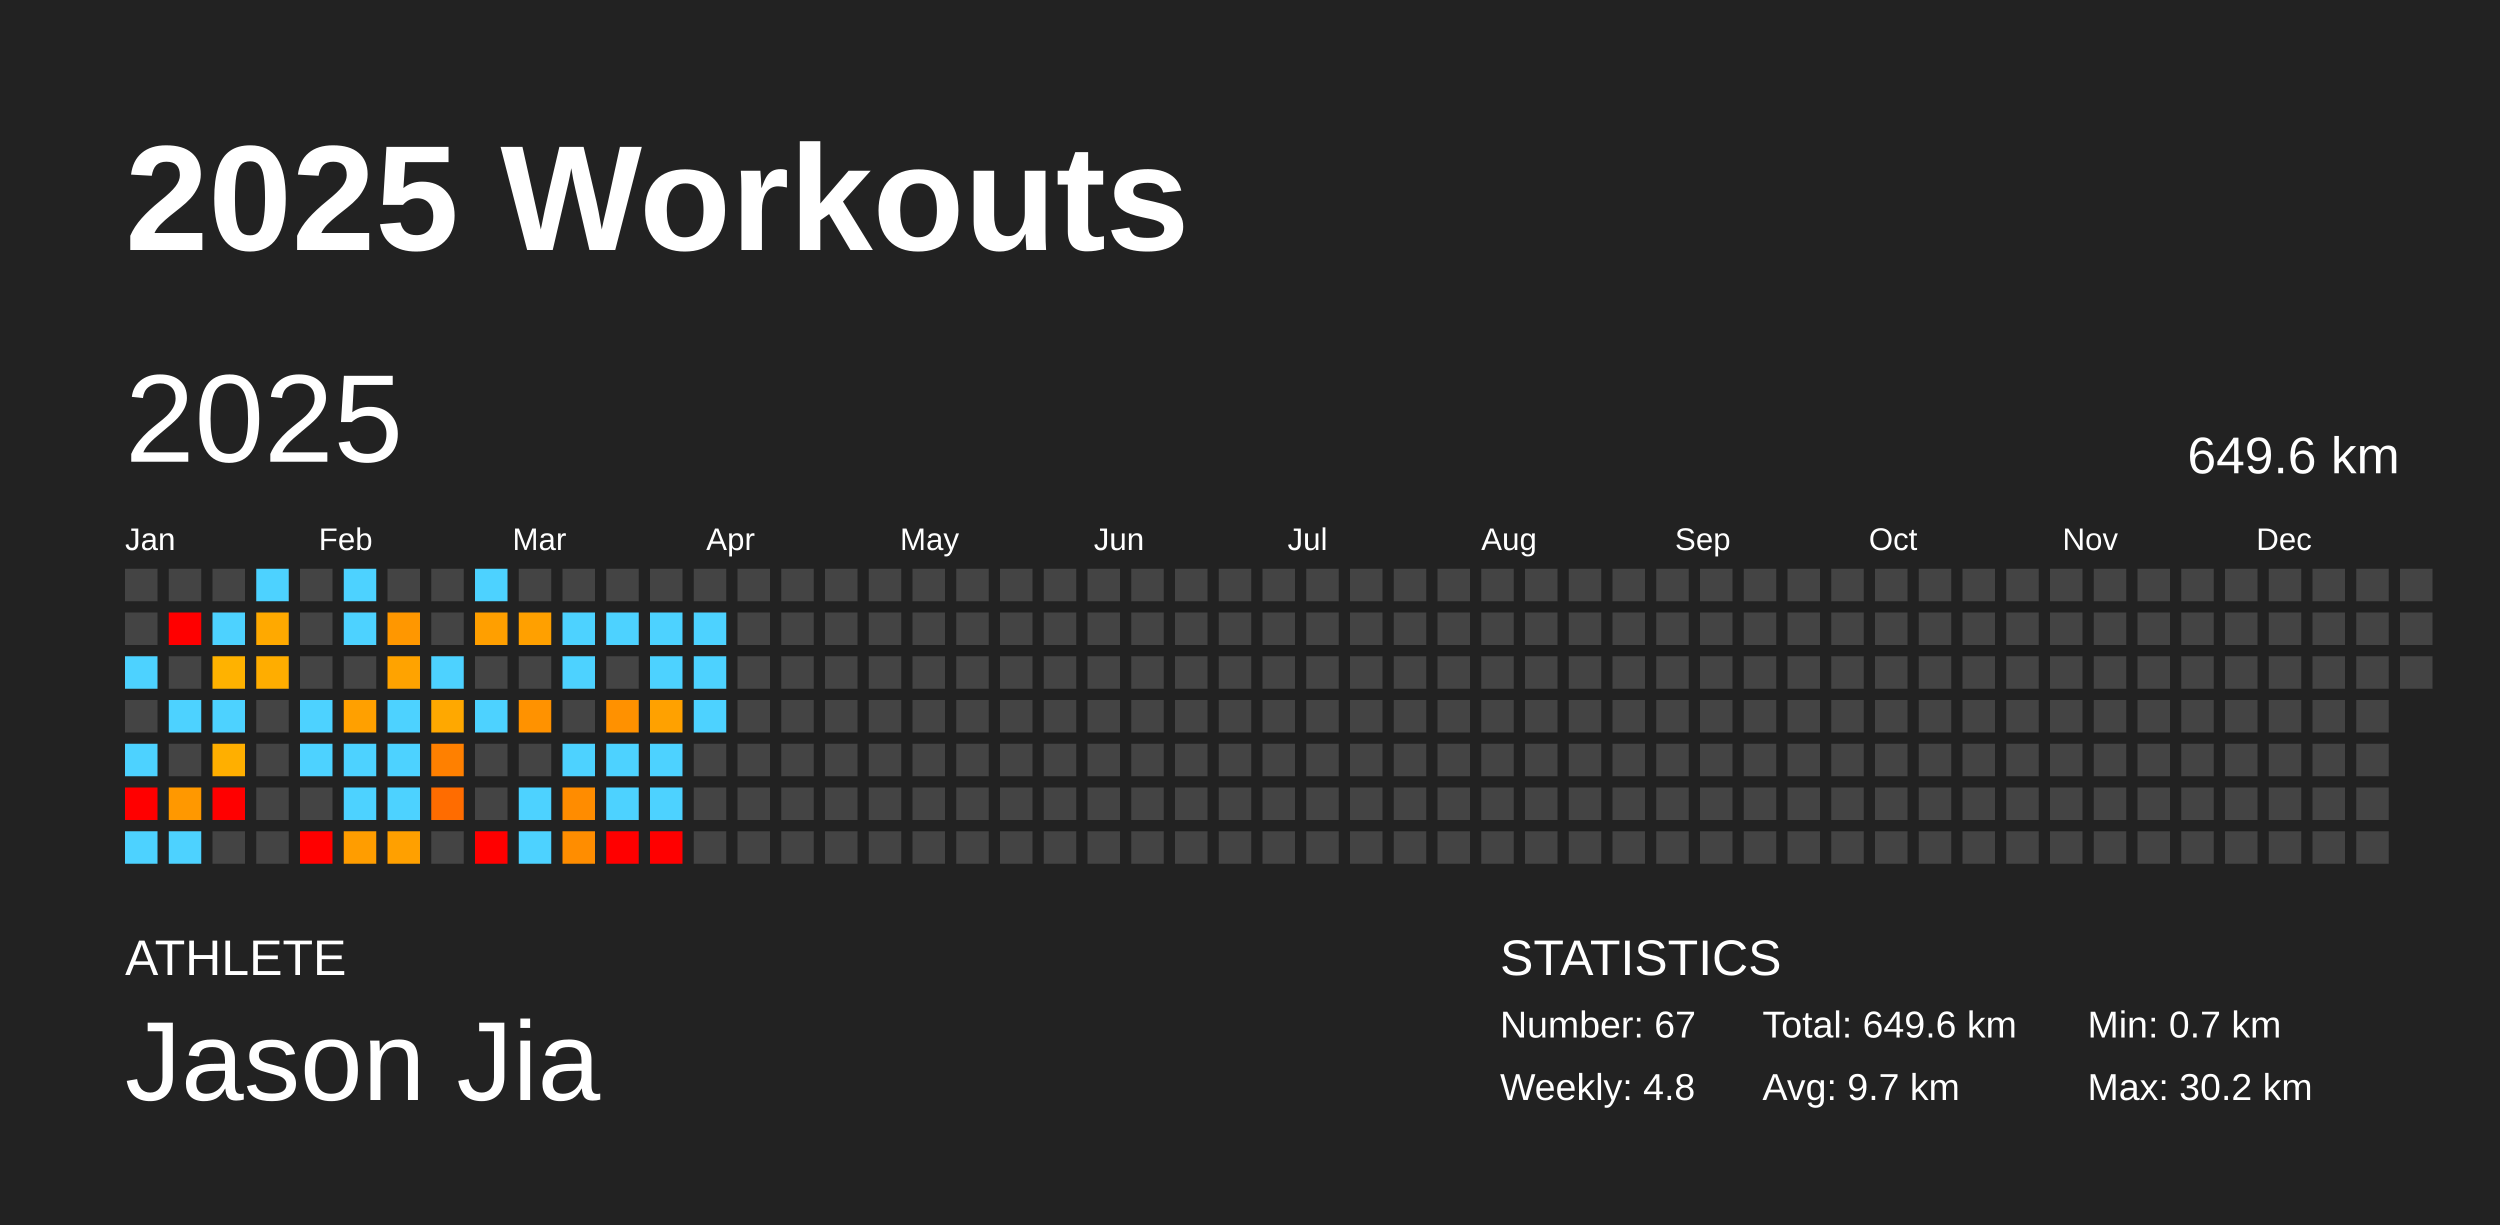
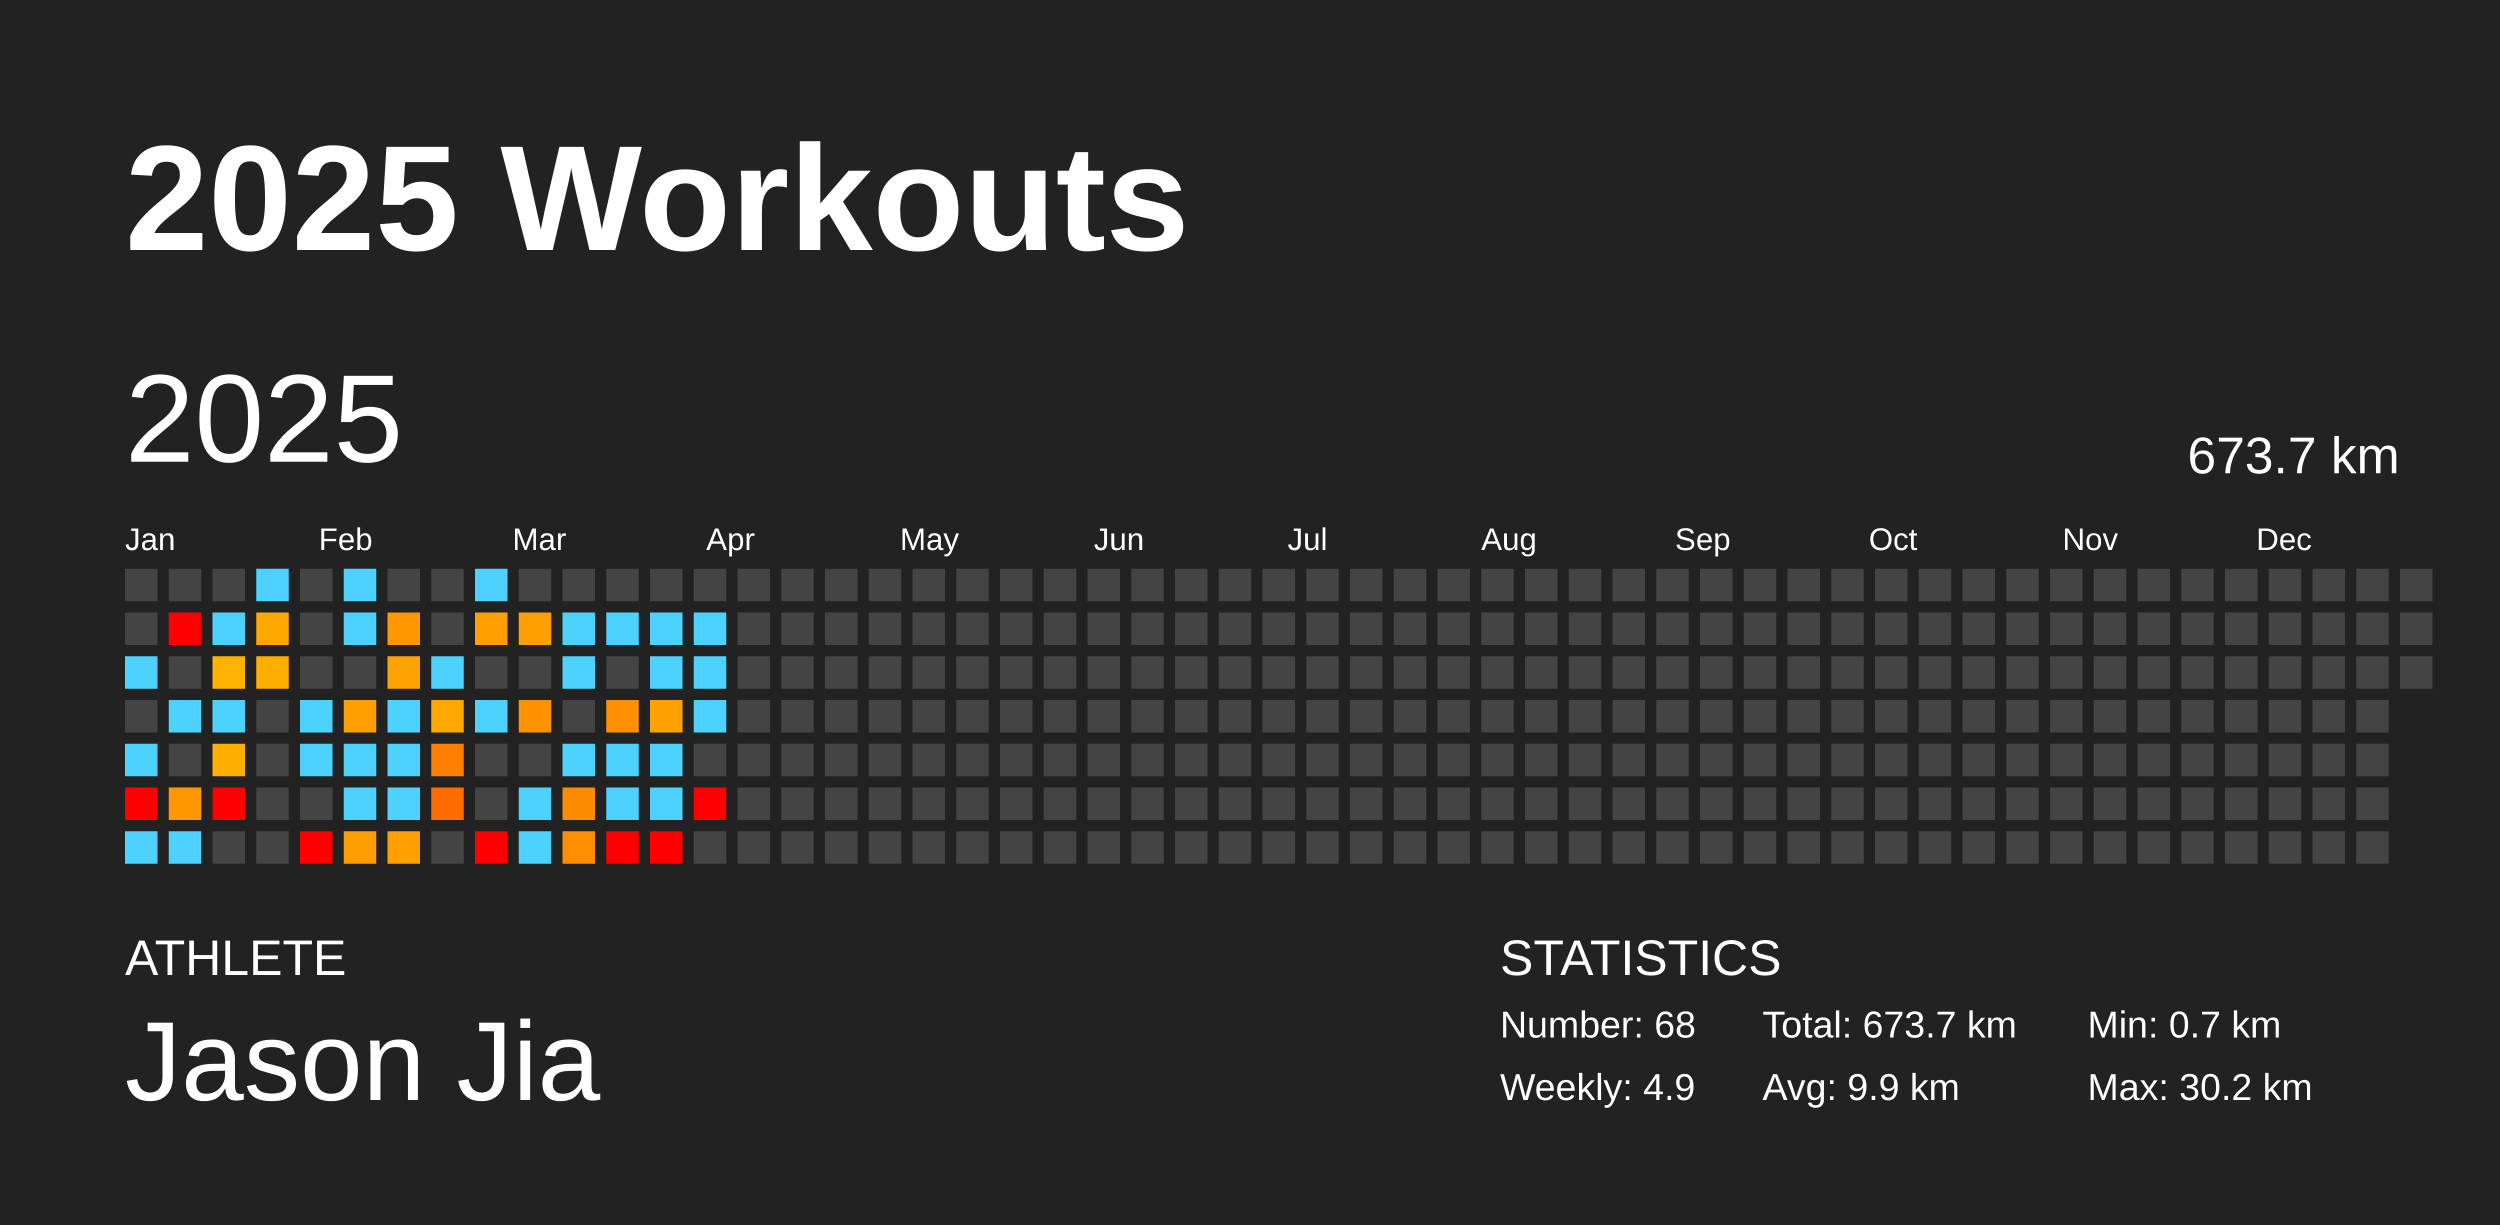
<svg xmlns="http://www.w3.org/2000/svg" baseProfile="full" height="98mm" version="1.1" viewBox="0,0,200,98" width="200mm">
  <defs />
  <rect fill="#222222" height="98" width="200" x="0" y="0" />
  <text fill="#FFFFFF" style="font-size:12px; font-family:Arial; font-weight:bold;" x="10" y="20">2025 Workouts</text>
  <text fill="#FFFFFF" style="font-size:4px; font-family:Arial" x="10" y="78">ATHLETE</text>
  <text fill="#FFFFFF" style="font-size:9px; font-family:Arial" x="10" y="88">Jason Jia</text>
  <text fill="#FFFFFF" style="font-size:4px; font-family:Arial" x="120" y="78">STATISTICS</text>
-   <text fill="#FFFFFF" style="font-size:3px; font-family:Arial" x="120" y="83">Number: 67</text>
-   <text fill="#FFFFFF" style="font-size:3px; font-family:Arial" x="120" y="88">Weekly: 4.8</text>
-   <text fill="#FFFFFF" style="font-size:3px; font-family:Arial" x="141" y="83">Total: 649.6 km</text>
-   <text fill="#FFFFFF" style="font-size:3px; font-family:Arial" x="141" y="88">Avg: 9.7 km</text>
+   <text fill="#FFFFFF" style="font-size:3px; font-family:Arial" x="120" y="83">Number: 68</text>
+   <text fill="#FFFFFF" style="font-size:3px; font-family:Arial" x="120" y="88">Weekly: 4.9</text>
+   <text fill="#FFFFFF" style="font-size:3px; font-family:Arial" x="141" y="83">Total: 673.7 km</text>
+   <text fill="#FFFFFF" style="font-size:3px; font-family:Arial" x="141" y="88">Avg: 9.9 km</text>
  <text fill="#FFFFFF" style="font-size:3px; font-family:Arial" x="167" y="83">Min: 0.7 km</text>
  <text fill="#FFFFFF" style="font-size:3px; font-family:Arial" x="167" y="88">Max: 30.2 km</text>
  <text dominant-baseline="hanging" fill="#FFFFFF" style="font-size:10.0px; font-family:Arial;" x="10" y="30">2025</text>
-   <text dominant-baseline="hanging" fill="#FFFFFF" style="font-size:4.125px; font-family:Arial;" x="175" y="35">649.6 km</text>
+   <text dominant-baseline="hanging" fill="#FFFFFF" style="font-size:4.125px; font-family:Arial;" x="175" y="35">673.7 km</text>
  <text fill="#FFFFFF" style="font-size:2.5px; font-family:Arial" x="10.0" y="44">Jan</text>
  <text fill="#FFFFFF" style="font-size:2.5px; font-family:Arial" x="25.5" y="44">Feb</text>
  <text fill="#FFFFFF" style="font-size:2.5px; font-family:Arial" x="41.0" y="44">Mar</text>
  <text fill="#FFFFFF" style="font-size:2.5px; font-family:Arial" x="56.5" y="44">Apr</text>
  <text fill="#FFFFFF" style="font-size:2.5px; font-family:Arial" x="72.0" y="44">May</text>
  <text fill="#FFFFFF" style="font-size:2.5px; font-family:Arial" x="87.5" y="44">Jun</text>
  <text fill="#FFFFFF" style="font-size:2.5px; font-family:Arial" x="103.0" y="44">Jul</text>
  <text fill="#FFFFFF" style="font-size:2.5px; font-family:Arial" x="118.5" y="44">Aug</text>
  <text fill="#FFFFFF" style="font-size:2.5px; font-family:Arial" x="134.0" y="44">Sep</text>
  <text fill="#FFFFFF" style="font-size:2.5px; font-family:Arial" x="149.5" y="44">Oct</text>
  <text fill="#FFFFFF" style="font-size:2.5px; font-family:Arial" x="165.0" y="44">Nov</text>
  <text fill="#FFFFFF" style="font-size:2.5px; font-family:Arial" x="180.5" y="44">Dec</text>
  <rect fill="#444444" height="2.6" width="2.6" x="10.0" y="45.5" />
  <rect fill="#444444" height="2.6" width="2.6" x="10.0" y="49.0" />
  <rect fill="#4dd2ff" height="2.6" width="2.6" x="10.0" y="52.5" />
  <rect fill="#444444" height="2.6" width="2.6" x="10.0" y="56.0" />
  <rect fill="#4dd2ff" height="2.6" width="2.6" x="10.0" y="59.5" />
  <rect fill="red" height="2.6" width="2.6" x="10.0" y="63.0" />
  <rect fill="#4dd2ff" height="2.6" width="2.6" x="10.0" y="66.5" />
  <rect fill="#444444" height="2.6" width="2.6" x="13.5" y="45.5" />
  <rect fill="red" height="2.6" width="2.6" x="13.5" y="49.0" />
  <rect fill="#444444" height="2.6" width="2.6" x="13.5" y="52.5" />
  <rect fill="#4dd2ff" height="2.6" width="2.6" x="13.5" y="56.0" />
  <rect fill="#444444" height="2.6" width="2.6" x="13.5" y="59.5" />
  <rect fill="#ff9800" height="2.6" width="2.6" x="13.5" y="63.0" />
  <rect fill="#4dd2ff" height="2.6" width="2.6" x="13.5" y="66.5" />
  <rect fill="#444444" height="2.6" width="2.6" x="17.0" y="45.5" />
  <rect fill="#4dd2ff" height="2.6" width="2.6" x="17.0" y="49.0" />
  <rect fill="#ffb200" height="2.6" width="2.6" x="17.0" y="52.5" />
  <rect fill="#4dd2ff" height="2.6" width="2.6" x="17.0" y="56.0" />
  <rect fill="#ffaf00" height="2.6" width="2.6" x="17.0" y="59.5" />
  <rect fill="red" height="2.6" width="2.6" x="17.0" y="63.0" />
  <rect fill="#444444" height="2.6" width="2.6" x="17.0" y="66.5" />
  <rect fill="#4dd2ff" height="2.6" width="2.6" x="20.5" y="45.5" />
  <rect fill="#ffa900" height="2.6" width="2.6" x="20.5" y="49.0" />
  <rect fill="#ffad00" height="2.6" width="2.6" x="20.5" y="52.5" />
  <rect fill="#444444" height="2.6" width="2.6" x="20.5" y="56.0" />
  <rect fill="#444444" height="2.6" width="2.6" x="20.5" y="59.5" />
  <rect fill="#444444" height="2.6" width="2.6" x="20.5" y="63.0" />
  <rect fill="#444444" height="2.6" width="2.6" x="20.5" y="66.5" />
  <rect fill="#444444" height="2.6" width="2.6" x="24.0" y="45.5" />
  <rect fill="#444444" height="2.6" width="2.6" x="24.0" y="49.0" />
  <rect fill="#444444" height="2.6" width="2.6" x="24.0" y="52.5" />
  <rect fill="#4dd2ff" height="2.6" width="2.6" x="24.0" y="56.0" />
  <rect fill="#4dd2ff" height="2.6" width="2.6" x="24.0" y="59.5" />
  <rect fill="#444444" height="2.6" width="2.6" x="24.0" y="63.0" />
  <rect fill="red" height="2.6" width="2.6" x="24.0" y="66.5" />
  <rect fill="#4dd2ff" height="2.6" width="2.6" x="27.5" y="45.5" />
  <rect fill="#4dd2ff" height="2.6" width="2.6" x="27.5" y="49.0" />
  <rect fill="#444444" height="2.6" width="2.6" x="27.5" y="52.5" />
  <rect fill="#ffa000" height="2.6" width="2.6" x="27.5" y="56.0" />
  <rect fill="#4dd2ff" height="2.6" width="2.6" x="27.5" y="59.5" />
  <rect fill="#4dd2ff" height="2.6" width="2.6" x="27.5" y="63.0" />
  <rect fill="#ff9d00" height="2.6" width="2.6" x="27.5" y="66.5" />
  <rect fill="#444444" height="2.6" width="2.6" x="31.0" y="45.5" />
  <rect fill="#ff9700" height="2.6" width="2.6" x="31.0" y="49.0" />
  <rect fill="#ffa300" height="2.6" width="2.6" x="31.0" y="52.5" />
  <rect fill="#4dd2ff" height="2.6" width="2.6" x="31.0" y="56.0" />
  <rect fill="#4dd2ff" height="2.6" width="2.6" x="31.0" y="59.5" />
  <rect fill="#4dd2ff" height="2.6" width="2.6" x="31.0" y="63.0" />
  <rect fill="#ffa000" height="2.6" width="2.6" x="31.0" y="66.5" />
  <rect fill="#444444" height="2.6" width="2.6" x="34.5" y="45.5" />
  <rect fill="#444444" height="2.6" width="2.6" x="34.5" y="49.0" />
  <rect fill="#4dd2ff" height="2.6" width="2.6" x="34.5" y="52.5" />
  <rect fill="#ffa800" height="2.6" width="2.6" x="34.5" y="56.0" />
  <rect fill="#ff8000" height="2.6" width="2.6" x="34.5" y="59.5" />
  <rect fill="#ff6c00" height="2.6" width="2.6" x="34.5" y="63.0" />
  <rect fill="#444444" height="2.6" width="2.6" x="34.5" y="66.5" />
  <rect fill="#4dd2ff" height="2.6" width="2.6" x="38.0" y="45.5" />
  <rect fill="#ff9f00" height="2.6" width="2.6" x="38.0" y="49.0" />
  <rect fill="#444444" height="2.6" width="2.6" x="38.0" y="52.5" />
  <rect fill="#4dd2ff" height="2.6" width="2.6" x="38.0" y="56.0" />
  <rect fill="#444444" height="2.6" width="2.6" x="38.0" y="59.5" />
  <rect fill="#444444" height="2.6" width="2.6" x="38.0" y="63.0" />
  <rect fill="red" height="2.6" width="2.6" x="38.0" y="66.5" />
  <rect fill="#444444" height="2.6" width="2.6" x="41.5" y="45.5" />
  <rect fill="#ffa000" height="2.6" width="2.6" x="41.5" y="49.0" />
  <rect fill="#444444" height="2.6" width="2.6" x="41.5" y="52.5" />
  <rect fill="#ff9200" height="2.6" width="2.6" x="41.5" y="56.0" />
  <rect fill="#444444" height="2.6" width="2.6" x="41.5" y="59.5" />
  <rect fill="#4dd2ff" height="2.6" width="2.6" x="41.5" y="63.0" />
  <rect fill="#4dd2ff" height="2.6" width="2.6" x="41.5" y="66.5" />
  <rect fill="#444444" height="2.6" width="2.6" x="45.0" y="45.5" />
  <rect fill="#4dd2ff" height="2.6" width="2.6" x="45.0" y="49.0" />
  <rect fill="#4dd2ff" height="2.6" width="2.6" x="45.0" y="52.5" />
  <rect fill="#444444" height="2.6" width="2.6" x="45.0" y="56.0" />
  <rect fill="#4dd2ff" height="2.6" width="2.6" x="45.0" y="59.5" />
  <rect fill="#ff8c00" height="2.6" width="2.6" x="45.0" y="63.0" />
  <rect fill="#ff8d00" height="2.6" width="2.6" x="45.0" y="66.5" />
  <rect fill="#444444" height="2.6" width="2.6" x="48.5" y="45.5" />
  <rect fill="#4dd2ff" height="2.6" width="2.6" x="48.5" y="49.0" />
  <rect fill="#444444" height="2.6" width="2.6" x="48.5" y="52.5" />
  <rect fill="#ff9100" height="2.6" width="2.6" x="48.5" y="56.0" />
  <rect fill="#4dd2ff" height="2.6" width="2.6" x="48.5" y="59.5" />
  <rect fill="#4dd2ff" height="2.6" width="2.6" x="48.5" y="63.0" />
  <rect fill="red" height="2.6" width="2.6" x="48.5" y="66.5" />
  <rect fill="#444444" height="2.6" width="2.6" x="52.0" y="45.5" />
  <rect fill="#4dd2ff" height="2.6" width="2.6" x="52.0" y="49.0" />
  <rect fill="#4dd2ff" height="2.6" width="2.6" x="52.0" y="52.5" />
  <rect fill="#ffa100" height="2.6" width="2.6" x="52.0" y="56.0" />
  <rect fill="#4dd2ff" height="2.6" width="2.6" x="52.0" y="59.5" />
  <rect fill="#4dd2ff" height="2.6" width="2.6" x="52.0" y="63.0" />
  <rect fill="red" height="2.6" width="2.6" x="52.0" y="66.5" />
  <rect fill="#444444" height="2.6" width="2.6" x="55.5" y="45.5" />
  <rect fill="#4dd2ff" height="2.6" width="2.6" x="55.5" y="49.0" />
  <rect fill="#4dd2ff" height="2.6" width="2.6" x="55.5" y="52.5" />
  <rect fill="#4dd2ff" height="2.6" width="2.6" x="55.5" y="56.0" />
  <rect fill="#444444" height="2.6" width="2.6" x="55.5" y="59.5" />
-   <rect fill="#444444" height="2.6" width="2.6" x="55.5" y="63.0" />
+   <rect fill="red" height="2.6" width="2.6" x="55.5" y="63.0" />
  <rect fill="#444444" height="2.6" width="2.6" x="55.5" y="66.5" />
  <rect fill="#444444" height="2.6" width="2.6" x="59.0" y="45.5" />
  <rect fill="#444444" height="2.6" width="2.6" x="59.0" y="49.0" />
  <rect fill="#444444" height="2.6" width="2.6" x="59.0" y="52.5" />
  <rect fill="#444444" height="2.6" width="2.6" x="59.0" y="56.0" />
  <rect fill="#444444" height="2.6" width="2.6" x="59.0" y="59.5" />
  <rect fill="#444444" height="2.6" width="2.6" x="59.0" y="63.0" />
  <rect fill="#444444" height="2.6" width="2.6" x="59.0" y="66.5" />
  <rect fill="#444444" height="2.6" width="2.6" x="62.5" y="45.5" />
  <rect fill="#444444" height="2.6" width="2.6" x="62.5" y="49.0" />
  <rect fill="#444444" height="2.6" width="2.6" x="62.5" y="52.5" />
  <rect fill="#444444" height="2.6" width="2.6" x="62.5" y="56.0" />
  <rect fill="#444444" height="2.6" width="2.6" x="62.5" y="59.5" />
  <rect fill="#444444" height="2.6" width="2.6" x="62.5" y="63.0" />
  <rect fill="#444444" height="2.6" width="2.6" x="62.5" y="66.5" />
  <rect fill="#444444" height="2.6" width="2.6" x="66.0" y="45.5" />
  <rect fill="#444444" height="2.6" width="2.6" x="66.0" y="49.0" />
  <rect fill="#444444" height="2.6" width="2.6" x="66.0" y="52.5" />
  <rect fill="#444444" height="2.6" width="2.6" x="66.0" y="56.0" />
  <rect fill="#444444" height="2.6" width="2.6" x="66.0" y="59.5" />
  <rect fill="#444444" height="2.6" width="2.6" x="66.0" y="63.0" />
  <rect fill="#444444" height="2.6" width="2.6" x="66.0" y="66.5" />
  <rect fill="#444444" height="2.6" width="2.6" x="69.5" y="45.5" />
  <rect fill="#444444" height="2.6" width="2.6" x="69.5" y="49.0" />
  <rect fill="#444444" height="2.6" width="2.6" x="69.5" y="52.5" />
  <rect fill="#444444" height="2.6" width="2.6" x="69.5" y="56.0" />
  <rect fill="#444444" height="2.6" width="2.6" x="69.5" y="59.5" />
  <rect fill="#444444" height="2.6" width="2.6" x="69.5" y="63.0" />
  <rect fill="#444444" height="2.6" width="2.6" x="69.5" y="66.5" />
  <rect fill="#444444" height="2.6" width="2.6" x="73.0" y="45.5" />
  <rect fill="#444444" height="2.6" width="2.6" x="73.0" y="49.0" />
  <rect fill="#444444" height="2.6" width="2.6" x="73.0" y="52.5" />
  <rect fill="#444444" height="2.6" width="2.6" x="73.0" y="56.0" />
  <rect fill="#444444" height="2.6" width="2.6" x="73.0" y="59.5" />
  <rect fill="#444444" height="2.6" width="2.6" x="73.0" y="63.0" />
  <rect fill="#444444" height="2.6" width="2.6" x="73.0" y="66.5" />
  <rect fill="#444444" height="2.6" width="2.6" x="76.5" y="45.5" />
  <rect fill="#444444" height="2.6" width="2.6" x="76.5" y="49.0" />
  <rect fill="#444444" height="2.6" width="2.6" x="76.5" y="52.5" />
  <rect fill="#444444" height="2.6" width="2.6" x="76.5" y="56.0" />
  <rect fill="#444444" height="2.6" width="2.6" x="76.5" y="59.5" />
  <rect fill="#444444" height="2.6" width="2.6" x="76.5" y="63.0" />
  <rect fill="#444444" height="2.6" width="2.6" x="76.5" y="66.5" />
  <rect fill="#444444" height="2.6" width="2.6" x="80.0" y="45.5" />
  <rect fill="#444444" height="2.6" width="2.6" x="80.0" y="49.0" />
  <rect fill="#444444" height="2.6" width="2.6" x="80.0" y="52.5" />
  <rect fill="#444444" height="2.6" width="2.6" x="80.0" y="56.0" />
  <rect fill="#444444" height="2.6" width="2.6" x="80.0" y="59.5" />
  <rect fill="#444444" height="2.6" width="2.6" x="80.0" y="63.0" />
  <rect fill="#444444" height="2.6" width="2.6" x="80.0" y="66.5" />
  <rect fill="#444444" height="2.6" width="2.6" x="83.5" y="45.5" />
  <rect fill="#444444" height="2.6" width="2.6" x="83.5" y="49.0" />
  <rect fill="#444444" height="2.6" width="2.6" x="83.5" y="52.5" />
  <rect fill="#444444" height="2.6" width="2.6" x="83.5" y="56.0" />
  <rect fill="#444444" height="2.6" width="2.6" x="83.5" y="59.5" />
  <rect fill="#444444" height="2.6" width="2.6" x="83.5" y="63.0" />
  <rect fill="#444444" height="2.6" width="2.6" x="83.5" y="66.5" />
  <rect fill="#444444" height="2.6" width="2.6" x="87.0" y="45.5" />
  <rect fill="#444444" height="2.6" width="2.6" x="87.0" y="49.0" />
  <rect fill="#444444" height="2.6" width="2.6" x="87.0" y="52.5" />
  <rect fill="#444444" height="2.6" width="2.6" x="87.0" y="56.0" />
  <rect fill="#444444" height="2.6" width="2.6" x="87.0" y="59.5" />
  <rect fill="#444444" height="2.6" width="2.6" x="87.0" y="63.0" />
  <rect fill="#444444" height="2.6" width="2.6" x="87.0" y="66.5" />
  <rect fill="#444444" height="2.6" width="2.6" x="90.5" y="45.5" />
  <rect fill="#444444" height="2.6" width="2.6" x="90.5" y="49.0" />
  <rect fill="#444444" height="2.6" width="2.6" x="90.5" y="52.5" />
  <rect fill="#444444" height="2.6" width="2.6" x="90.5" y="56.0" />
  <rect fill="#444444" height="2.6" width="2.6" x="90.5" y="59.5" />
  <rect fill="#444444" height="2.6" width="2.6" x="90.5" y="63.0" />
  <rect fill="#444444" height="2.6" width="2.6" x="90.5" y="66.5" />
  <rect fill="#444444" height="2.6" width="2.6" x="94.0" y="45.5" />
  <rect fill="#444444" height="2.6" width="2.6" x="94.0" y="49.0" />
  <rect fill="#444444" height="2.6" width="2.6" x="94.0" y="52.5" />
  <rect fill="#444444" height="2.6" width="2.6" x="94.0" y="56.0" />
  <rect fill="#444444" height="2.6" width="2.6" x="94.0" y="59.5" />
  <rect fill="#444444" height="2.6" width="2.6" x="94.0" y="63.0" />
  <rect fill="#444444" height="2.6" width="2.6" x="94.0" y="66.5" />
  <rect fill="#444444" height="2.6" width="2.6" x="97.5" y="45.5" />
  <rect fill="#444444" height="2.6" width="2.6" x="97.5" y="49.0" />
  <rect fill="#444444" height="2.6" width="2.6" x="97.5" y="52.5" />
  <rect fill="#444444" height="2.6" width="2.6" x="97.5" y="56.0" />
  <rect fill="#444444" height="2.6" width="2.6" x="97.5" y="59.5" />
  <rect fill="#444444" height="2.6" width="2.6" x="97.5" y="63.0" />
  <rect fill="#444444" height="2.6" width="2.6" x="97.5" y="66.5" />
  <rect fill="#444444" height="2.6" width="2.6" x="101.0" y="45.5" />
  <rect fill="#444444" height="2.6" width="2.6" x="101.0" y="49.0" />
  <rect fill="#444444" height="2.6" width="2.6" x="101.0" y="52.5" />
  <rect fill="#444444" height="2.6" width="2.6" x="101.0" y="56.0" />
  <rect fill="#444444" height="2.6" width="2.6" x="101.0" y="59.5" />
  <rect fill="#444444" height="2.6" width="2.6" x="101.0" y="63.0" />
  <rect fill="#444444" height="2.6" width="2.6" x="101.0" y="66.5" />
  <rect fill="#444444" height="2.6" width="2.6" x="104.5" y="45.5" />
  <rect fill="#444444" height="2.6" width="2.6" x="104.5" y="49.0" />
  <rect fill="#444444" height="2.6" width="2.6" x="104.5" y="52.5" />
  <rect fill="#444444" height="2.6" width="2.6" x="104.5" y="56.0" />
  <rect fill="#444444" height="2.6" width="2.6" x="104.5" y="59.5" />
  <rect fill="#444444" height="2.6" width="2.6" x="104.5" y="63.0" />
  <rect fill="#444444" height="2.6" width="2.6" x="104.5" y="66.5" />
  <rect fill="#444444" height="2.6" width="2.6" x="108.0" y="45.5" />
  <rect fill="#444444" height="2.6" width="2.6" x="108.0" y="49.0" />
  <rect fill="#444444" height="2.6" width="2.6" x="108.0" y="52.5" />
  <rect fill="#444444" height="2.6" width="2.6" x="108.0" y="56.0" />
  <rect fill="#444444" height="2.6" width="2.6" x="108.0" y="59.5" />
  <rect fill="#444444" height="2.6" width="2.6" x="108.0" y="63.0" />
  <rect fill="#444444" height="2.6" width="2.6" x="108.0" y="66.5" />
  <rect fill="#444444" height="2.6" width="2.6" x="111.5" y="45.5" />
  <rect fill="#444444" height="2.6" width="2.6" x="111.5" y="49.0" />
  <rect fill="#444444" height="2.6" width="2.6" x="111.5" y="52.5" />
  <rect fill="#444444" height="2.6" width="2.6" x="111.5" y="56.0" />
  <rect fill="#444444" height="2.6" width="2.6" x="111.5" y="59.5" />
  <rect fill="#444444" height="2.6" width="2.6" x="111.5" y="63.0" />
  <rect fill="#444444" height="2.6" width="2.6" x="111.5" y="66.5" />
  <rect fill="#444444" height="2.6" width="2.6" x="115.0" y="45.5" />
  <rect fill="#444444" height="2.6" width="2.6" x="115.0" y="49.0" />
  <rect fill="#444444" height="2.6" width="2.6" x="115.0" y="52.5" />
  <rect fill="#444444" height="2.6" width="2.6" x="115.0" y="56.0" />
  <rect fill="#444444" height="2.6" width="2.6" x="115.0" y="59.5" />
  <rect fill="#444444" height="2.6" width="2.6" x="115.0" y="63.0" />
  <rect fill="#444444" height="2.6" width="2.6" x="115.0" y="66.5" />
  <rect fill="#444444" height="2.6" width="2.6" x="118.5" y="45.5" />
  <rect fill="#444444" height="2.6" width="2.6" x="118.5" y="49.0" />
  <rect fill="#444444" height="2.6" width="2.6" x="118.5" y="52.5" />
  <rect fill="#444444" height="2.6" width="2.6" x="118.5" y="56.0" />
  <rect fill="#444444" height="2.6" width="2.6" x="118.5" y="59.5" />
  <rect fill="#444444" height="2.6" width="2.6" x="118.5" y="63.0" />
  <rect fill="#444444" height="2.6" width="2.6" x="118.5" y="66.5" />
  <rect fill="#444444" height="2.6" width="2.6" x="122.0" y="45.5" />
  <rect fill="#444444" height="2.6" width="2.6" x="122.0" y="49.0" />
  <rect fill="#444444" height="2.6" width="2.6" x="122.0" y="52.5" />
  <rect fill="#444444" height="2.6" width="2.6" x="122.0" y="56.0" />
  <rect fill="#444444" height="2.6" width="2.6" x="122.0" y="59.5" />
  <rect fill="#444444" height="2.6" width="2.6" x="122.0" y="63.0" />
  <rect fill="#444444" height="2.6" width="2.6" x="122.0" y="66.5" />
  <rect fill="#444444" height="2.6" width="2.6" x="125.5" y="45.5" />
  <rect fill="#444444" height="2.6" width="2.6" x="125.5" y="49.0" />
  <rect fill="#444444" height="2.6" width="2.6" x="125.5" y="52.5" />
  <rect fill="#444444" height="2.6" width="2.6" x="125.5" y="56.0" />
  <rect fill="#444444" height="2.6" width="2.6" x="125.5" y="59.5" />
  <rect fill="#444444" height="2.6" width="2.6" x="125.5" y="63.0" />
  <rect fill="#444444" height="2.6" width="2.6" x="125.5" y="66.5" />
  <rect fill="#444444" height="2.6" width="2.6" x="129.0" y="45.5" />
  <rect fill="#444444" height="2.6" width="2.6" x="129.0" y="49.0" />
  <rect fill="#444444" height="2.6" width="2.6" x="129.0" y="52.5" />
  <rect fill="#444444" height="2.6" width="2.6" x="129.0" y="56.0" />
  <rect fill="#444444" height="2.6" width="2.6" x="129.0" y="59.5" />
  <rect fill="#444444" height="2.6" width="2.6" x="129.0" y="63.0" />
  <rect fill="#444444" height="2.6" width="2.6" x="129.0" y="66.5" />
  <rect fill="#444444" height="2.6" width="2.6" x="132.5" y="45.5" />
  <rect fill="#444444" height="2.6" width="2.6" x="132.5" y="49.0" />
  <rect fill="#444444" height="2.6" width="2.6" x="132.5" y="52.5" />
  <rect fill="#444444" height="2.6" width="2.6" x="132.5" y="56.0" />
  <rect fill="#444444" height="2.6" width="2.6" x="132.5" y="59.5" />
  <rect fill="#444444" height="2.6" width="2.6" x="132.5" y="63.0" />
  <rect fill="#444444" height="2.6" width="2.6" x="132.5" y="66.5" />
  <rect fill="#444444" height="2.6" width="2.6" x="136.0" y="45.5" />
  <rect fill="#444444" height="2.6" width="2.6" x="136.0" y="49.0" />
  <rect fill="#444444" height="2.6" width="2.6" x="136.0" y="52.5" />
  <rect fill="#444444" height="2.6" width="2.6" x="136.0" y="56.0" />
  <rect fill="#444444" height="2.6" width="2.6" x="136.0" y="59.5" />
  <rect fill="#444444" height="2.6" width="2.6" x="136.0" y="63.0" />
  <rect fill="#444444" height="2.6" width="2.6" x="136.0" y="66.5" />
  <rect fill="#444444" height="2.6" width="2.6" x="139.5" y="45.5" />
  <rect fill="#444444" height="2.6" width="2.6" x="139.5" y="49.0" />
  <rect fill="#444444" height="2.6" width="2.6" x="139.5" y="52.5" />
  <rect fill="#444444" height="2.6" width="2.6" x="139.5" y="56.0" />
  <rect fill="#444444" height="2.6" width="2.6" x="139.5" y="59.5" />
  <rect fill="#444444" height="2.6" width="2.6" x="139.5" y="63.0" />
  <rect fill="#444444" height="2.6" width="2.6" x="139.5" y="66.5" />
  <rect fill="#444444" height="2.6" width="2.6" x="143.0" y="45.5" />
  <rect fill="#444444" height="2.6" width="2.6" x="143.0" y="49.0" />
  <rect fill="#444444" height="2.6" width="2.6" x="143.0" y="52.5" />
  <rect fill="#444444" height="2.6" width="2.6" x="143.0" y="56.0" />
  <rect fill="#444444" height="2.6" width="2.6" x="143.0" y="59.5" />
  <rect fill="#444444" height="2.6" width="2.6" x="143.0" y="63.0" />
  <rect fill="#444444" height="2.6" width="2.6" x="143.0" y="66.5" />
  <rect fill="#444444" height="2.6" width="2.6" x="146.5" y="45.5" />
  <rect fill="#444444" height="2.6" width="2.6" x="146.5" y="49.0" />
  <rect fill="#444444" height="2.6" width="2.6" x="146.5" y="52.5" />
  <rect fill="#444444" height="2.6" width="2.6" x="146.5" y="56.0" />
  <rect fill="#444444" height="2.6" width="2.6" x="146.5" y="59.5" />
  <rect fill="#444444" height="2.6" width="2.6" x="146.5" y="63.0" />
  <rect fill="#444444" height="2.6" width="2.6" x="146.5" y="66.5" />
  <rect fill="#444444" height="2.6" width="2.6" x="150.0" y="45.5" />
  <rect fill="#444444" height="2.6" width="2.6" x="150.0" y="49.0" />
  <rect fill="#444444" height="2.6" width="2.6" x="150.0" y="52.5" />
  <rect fill="#444444" height="2.6" width="2.6" x="150.0" y="56.0" />
  <rect fill="#444444" height="2.6" width="2.6" x="150.0" y="59.5" />
  <rect fill="#444444" height="2.6" width="2.6" x="150.0" y="63.0" />
  <rect fill="#444444" height="2.6" width="2.6" x="150.0" y="66.5" />
  <rect fill="#444444" height="2.6" width="2.6" x="153.5" y="45.5" />
  <rect fill="#444444" height="2.6" width="2.6" x="153.5" y="49.0" />
  <rect fill="#444444" height="2.6" width="2.6" x="153.5" y="52.5" />
  <rect fill="#444444" height="2.6" width="2.6" x="153.5" y="56.0" />
  <rect fill="#444444" height="2.6" width="2.6" x="153.5" y="59.5" />
  <rect fill="#444444" height="2.6" width="2.6" x="153.5" y="63.0" />
  <rect fill="#444444" height="2.6" width="2.6" x="153.5" y="66.5" />
  <rect fill="#444444" height="2.6" width="2.6" x="157.0" y="45.5" />
  <rect fill="#444444" height="2.6" width="2.6" x="157.0" y="49.0" />
  <rect fill="#444444" height="2.6" width="2.6" x="157.0" y="52.5" />
  <rect fill="#444444" height="2.6" width="2.6" x="157.0" y="56.0" />
  <rect fill="#444444" height="2.6" width="2.6" x="157.0" y="59.5" />
  <rect fill="#444444" height="2.6" width="2.6" x="157.0" y="63.0" />
  <rect fill="#444444" height="2.6" width="2.6" x="157.0" y="66.5" />
  <rect fill="#444444" height="2.6" width="2.6" x="160.5" y="45.5" />
  <rect fill="#444444" height="2.6" width="2.6" x="160.5" y="49.0" />
  <rect fill="#444444" height="2.6" width="2.6" x="160.5" y="52.5" />
  <rect fill="#444444" height="2.6" width="2.6" x="160.5" y="56.0" />
  <rect fill="#444444" height="2.6" width="2.6" x="160.5" y="59.5" />
  <rect fill="#444444" height="2.6" width="2.6" x="160.5" y="63.0" />
  <rect fill="#444444" height="2.6" width="2.6" x="160.5" y="66.5" />
  <rect fill="#444444" height="2.6" width="2.6" x="164.0" y="45.5" />
  <rect fill="#444444" height="2.6" width="2.6" x="164.0" y="49.0" />
  <rect fill="#444444" height="2.6" width="2.6" x="164.0" y="52.5" />
  <rect fill="#444444" height="2.6" width="2.6" x="164.0" y="56.0" />
  <rect fill="#444444" height="2.6" width="2.6" x="164.0" y="59.5" />
  <rect fill="#444444" height="2.6" width="2.6" x="164.0" y="63.0" />
  <rect fill="#444444" height="2.6" width="2.6" x="164.0" y="66.5" />
  <rect fill="#444444" height="2.6" width="2.6" x="167.5" y="45.5" />
  <rect fill="#444444" height="2.6" width="2.6" x="167.5" y="49.0" />
  <rect fill="#444444" height="2.6" width="2.6" x="167.5" y="52.5" />
  <rect fill="#444444" height="2.6" width="2.6" x="167.5" y="56.0" />
  <rect fill="#444444" height="2.6" width="2.6" x="167.5" y="59.5" />
  <rect fill="#444444" height="2.6" width="2.6" x="167.5" y="63.0" />
  <rect fill="#444444" height="2.6" width="2.6" x="167.5" y="66.5" />
  <rect fill="#444444" height="2.6" width="2.6" x="171.0" y="45.5" />
  <rect fill="#444444" height="2.6" width="2.6" x="171.0" y="49.0" />
  <rect fill="#444444" height="2.6" width="2.6" x="171.0" y="52.5" />
  <rect fill="#444444" height="2.6" width="2.6" x="171.0" y="56.0" />
  <rect fill="#444444" height="2.6" width="2.6" x="171.0" y="59.5" />
  <rect fill="#444444" height="2.6" width="2.6" x="171.0" y="63.0" />
  <rect fill="#444444" height="2.6" width="2.6" x="171.0" y="66.5" />
  <rect fill="#444444" height="2.6" width="2.6" x="174.5" y="45.5" />
  <rect fill="#444444" height="2.6" width="2.6" x="174.5" y="49.0" />
  <rect fill="#444444" height="2.6" width="2.6" x="174.5" y="52.5" />
  <rect fill="#444444" height="2.6" width="2.6" x="174.5" y="56.0" />
  <rect fill="#444444" height="2.6" width="2.6" x="174.5" y="59.5" />
  <rect fill="#444444" height="2.6" width="2.6" x="174.5" y="63.0" />
  <rect fill="#444444" height="2.6" width="2.6" x="174.5" y="66.5" />
  <rect fill="#444444" height="2.6" width="2.6" x="178.0" y="45.5" />
  <rect fill="#444444" height="2.6" width="2.6" x="178.0" y="49.0" />
  <rect fill="#444444" height="2.6" width="2.6" x="178.0" y="52.5" />
  <rect fill="#444444" height="2.6" width="2.6" x="178.0" y="56.0" />
  <rect fill="#444444" height="2.6" width="2.6" x="178.0" y="59.5" />
  <rect fill="#444444" height="2.6" width="2.6" x="178.0" y="63.0" />
  <rect fill="#444444" height="2.6" width="2.6" x="178.0" y="66.5" />
  <rect fill="#444444" height="2.6" width="2.6" x="181.5" y="45.5" />
  <rect fill="#444444" height="2.6" width="2.6" x="181.5" y="49.0" />
  <rect fill="#444444" height="2.6" width="2.6" x="181.5" y="52.5" />
  <rect fill="#444444" height="2.6" width="2.6" x="181.5" y="56.0" />
  <rect fill="#444444" height="2.6" width="2.6" x="181.5" y="59.5" />
  <rect fill="#444444" height="2.6" width="2.6" x="181.5" y="63.0" />
  <rect fill="#444444" height="2.6" width="2.6" x="181.5" y="66.5" />
  <rect fill="#444444" height="2.6" width="2.6" x="185.0" y="45.5" />
  <rect fill="#444444" height="2.6" width="2.6" x="185.0" y="49.0" />
  <rect fill="#444444" height="2.6" width="2.6" x="185.0" y="52.5" />
  <rect fill="#444444" height="2.6" width="2.6" x="185.0" y="56.0" />
  <rect fill="#444444" height="2.6" width="2.6" x="185.0" y="59.5" />
  <rect fill="#444444" height="2.6" width="2.6" x="185.0" y="63.0" />
  <rect fill="#444444" height="2.6" width="2.6" x="185.0" y="66.5" />
  <rect fill="#444444" height="2.6" width="2.6" x="188.5" y="45.5" />
  <rect fill="#444444" height="2.6" width="2.6" x="188.5" y="49.0" />
  <rect fill="#444444" height="2.6" width="2.6" x="188.5" y="52.5" />
  <rect fill="#444444" height="2.6" width="2.6" x="188.5" y="56.0" />
  <rect fill="#444444" height="2.6" width="2.6" x="188.5" y="59.5" />
  <rect fill="#444444" height="2.6" width="2.6" x="188.5" y="63.0" />
  <rect fill="#444444" height="2.6" width="2.6" x="188.5" y="66.5" />
  <rect fill="#444444" height="2.6" width="2.6" x="192.0" y="45.5" />
  <rect fill="#444444" height="2.6" width="2.6" x="192.0" y="49.0" />
  <rect fill="#444444" height="2.6" width="2.6" x="192.0" y="52.5" />
</svg>
